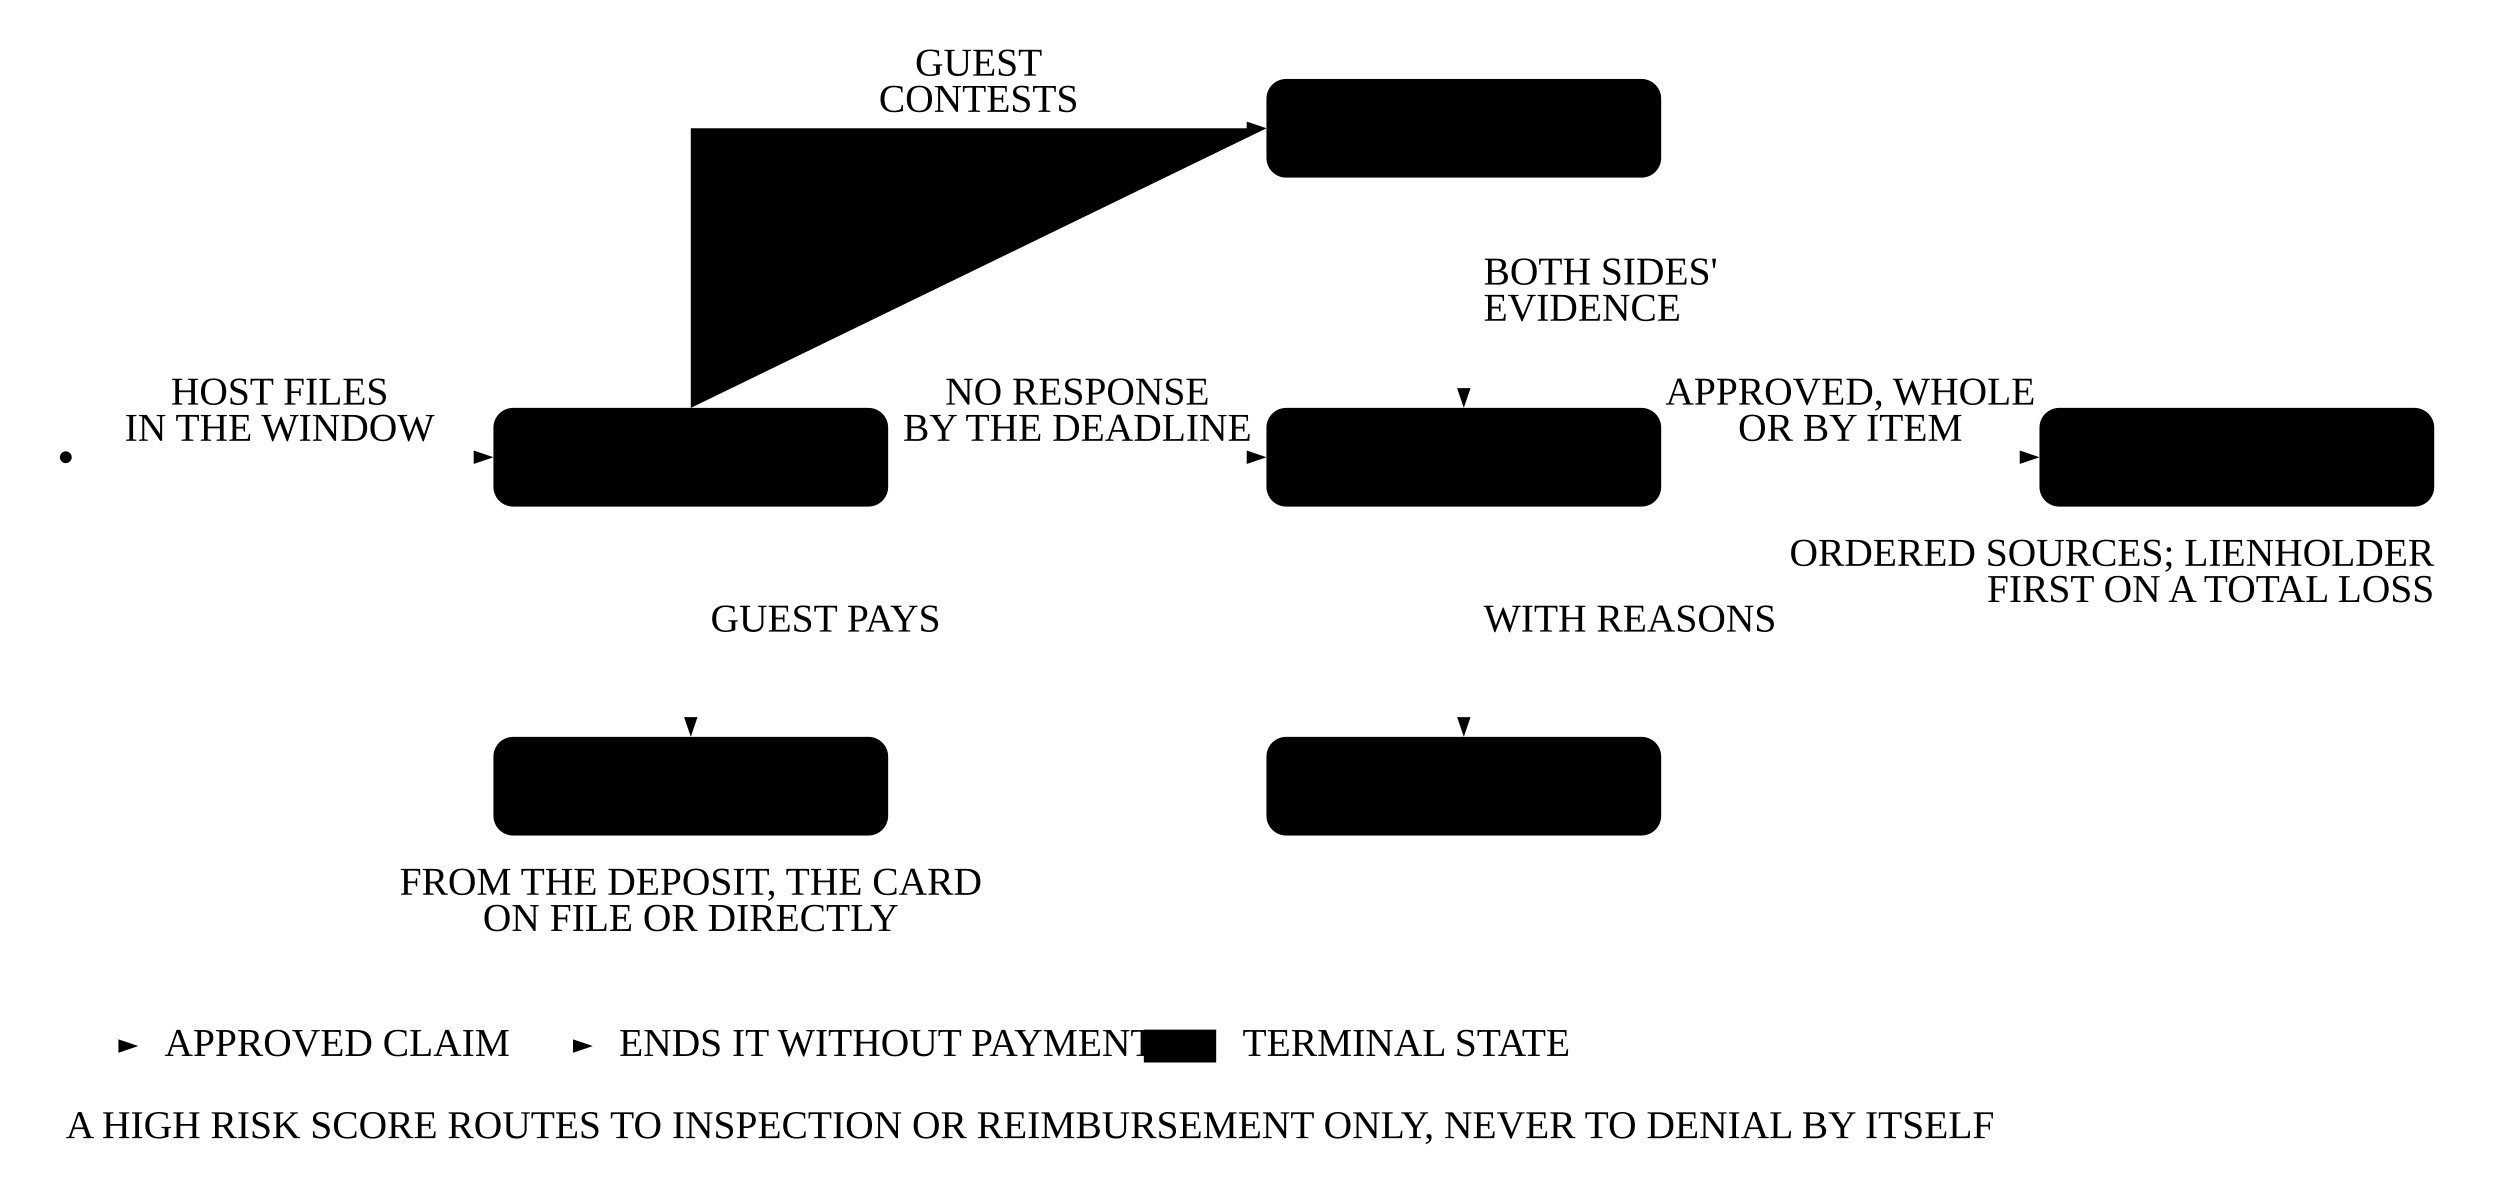
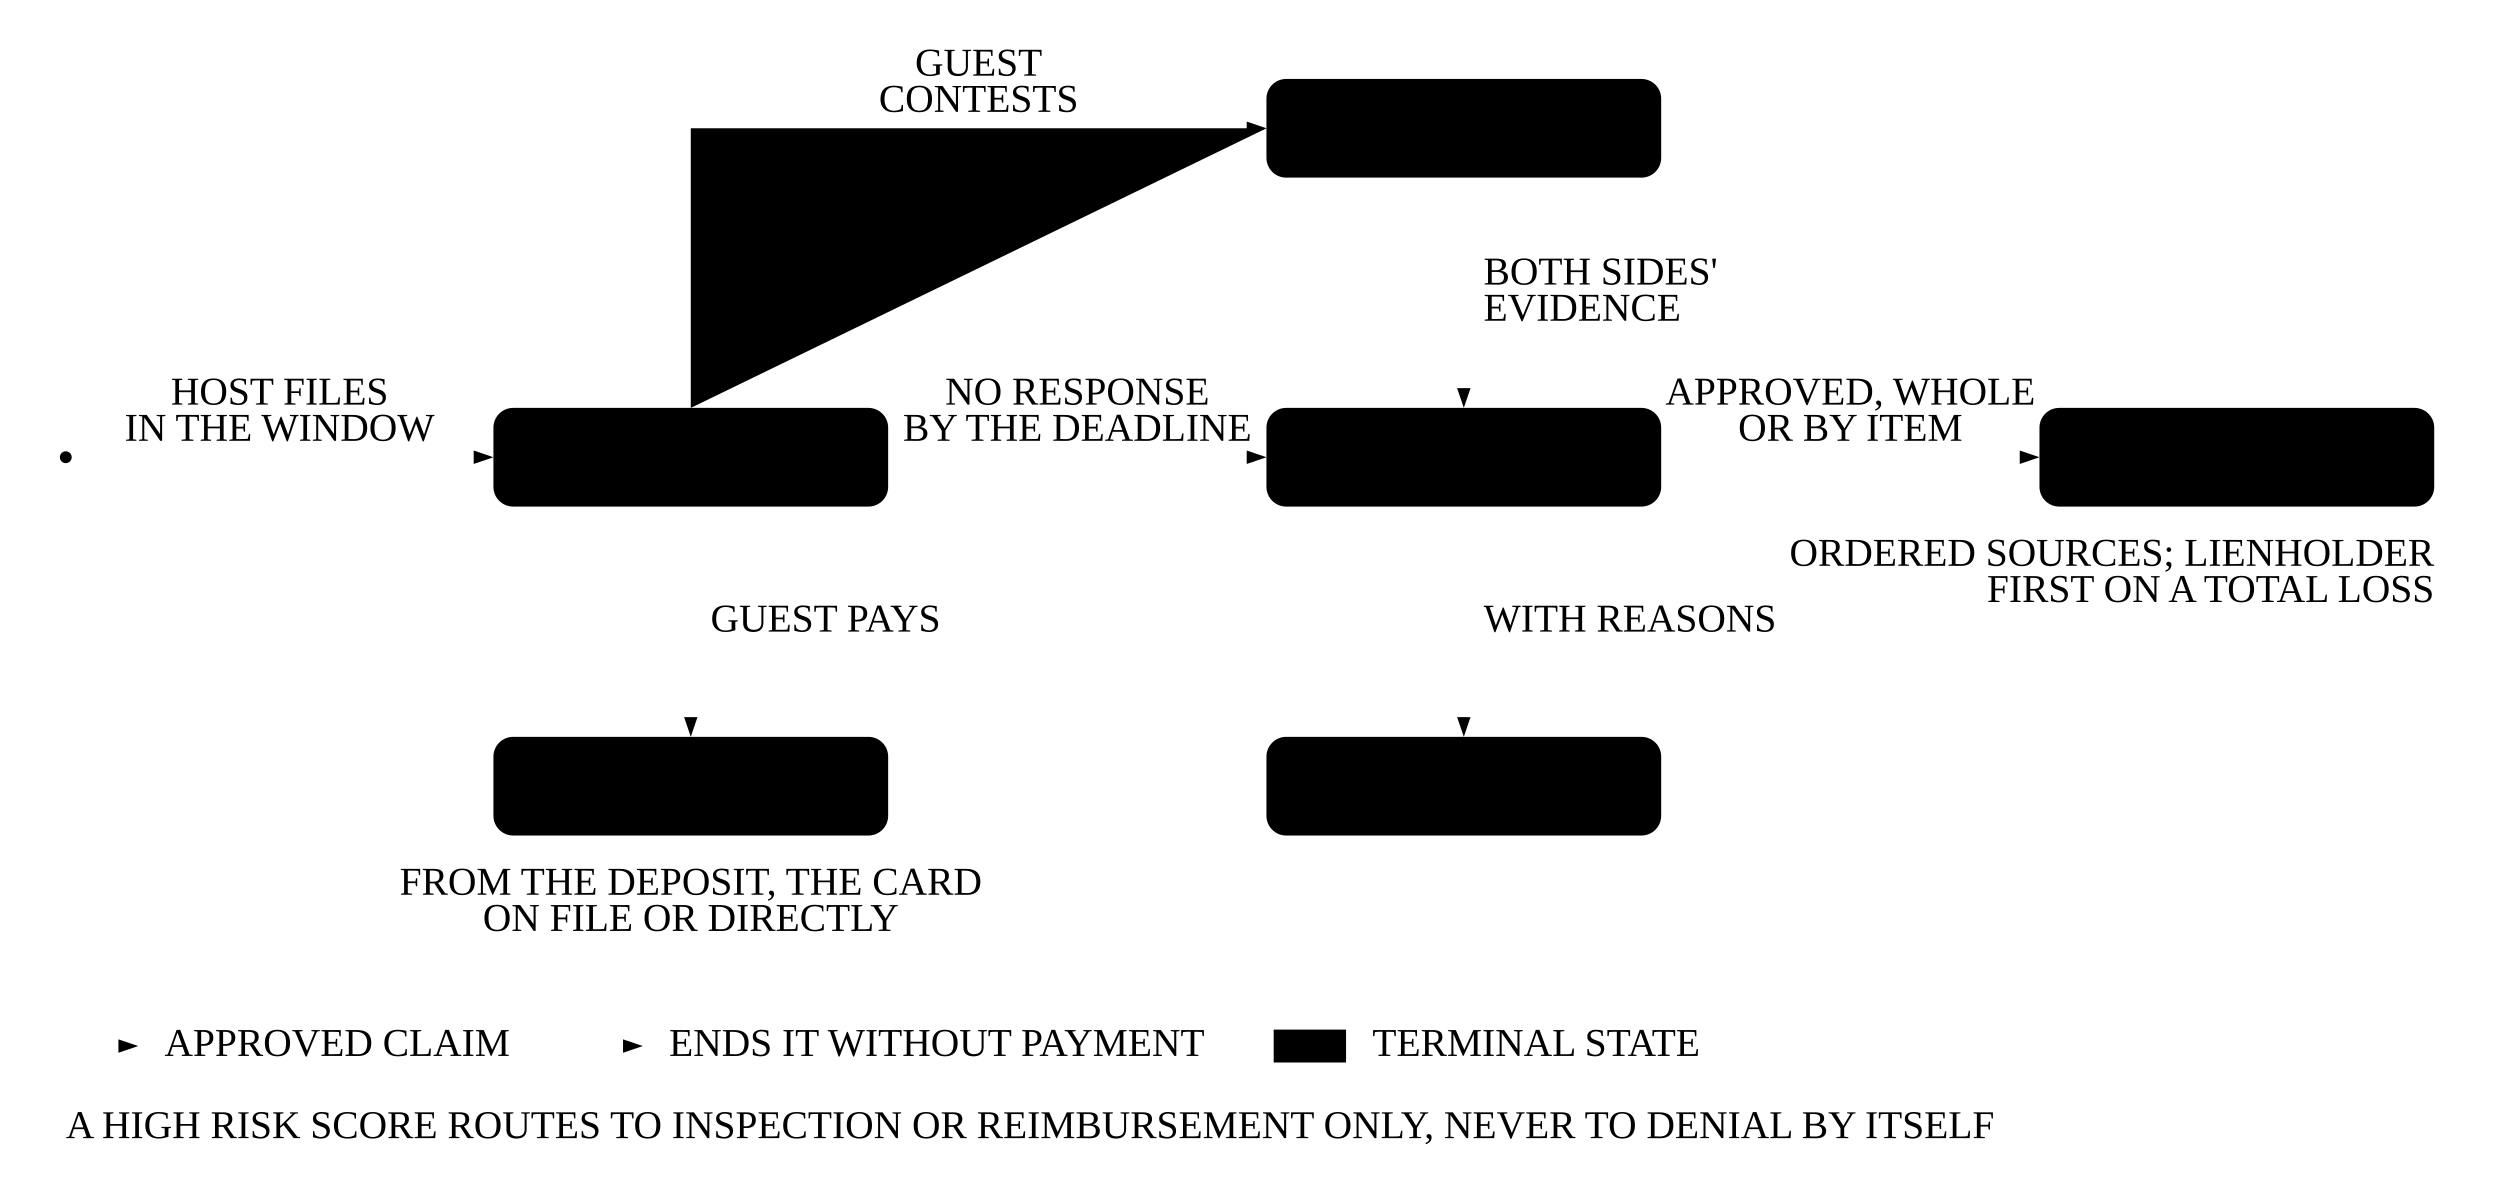
<svg xmlns="http://www.w3.org/2000/svg" class="dwg" viewBox="0 0 760 364">
  <defs>
    <marker id="ugp-dc-ah" viewBox="0 0 10 10" refX="10" refY="5" markerWidth="6" markerHeight="6" markerUnits="userSpaceOnUse" orient="auto-start-reverse">
      <path class="ah ink" d="M0,1.6L10,5L0,8.4Z" />
    </marker>
    <marker id="ugp-dc-ah-hl" viewBox="0 0 10 10" refX="10" refY="5" markerWidth="6" markerHeight="6" markerUnits="userSpaceOnUse" orient="auto-start-reverse">
      <path class="ah hl" d="M0,1.6L10,5L0,8.4Z" />
    </marker>
-     <pattern id="ugp-dc-hatch" width="5" height="5" patternUnits="userSpaceOnUse" patternTransform="rotate(45)">
-       <path class="hatch-ln" d="M0,0V5" />
-     </pattern>
  </defs>
  <rect class="obj fill-2" x="385" y="24" width="120" height="30" rx="6" />
  <text class="tc" x="445" y="42" text-anchor="middle">disputed</text>
  <rect class="obj fill-2" x="150" y="124" width="120" height="30" rx="6" />
  <text class="tc" x="210" y="142" text-anchor="middle">awaiting_response</text>
  <rect class="obj fill-2" x="385" y="124" width="120" height="30" rx="6" />
  <text class="tc" x="445" y="142" text-anchor="middle">in_review</text>
  <rect class="obj hl" x="620" y="124" width="120" height="30" rx="6" />
  <rect class="obj hl" x="623" y="127" width="114" height="24" rx="4" />
-   <text class="tc hl" x="680" y="142" text-anchor="middle">settled</text>
+   <text class="tc" x="680" y="142" text-anchor="middle">settled</text>
  <rect class="obj fill-1" x="150" y="224" width="120" height="30" rx="6" />
  <rect class="obj" x="153" y="227" width="114" height="24" rx="4" />
  <text class="tc" x="210" y="242" text-anchor="middle">accepted</text>
  <rect class="obj fill-1" x="385" y="224" width="120" height="30" rx="6" />
  <rect class="obj" x="388" y="227" width="114" height="24" rx="4" />
  <text class="tc" x="445" y="242" text-anchor="middle">denied</text>
  <path class="flow" d="M20,139L150,139" marker-end="url(#ugp-dc-ah)" />
  <circle class="dot" cx="20" cy="139" r="1.8" />
  <text class="sl ko" x="85" y="123" text-anchor="middle">HOST FILES</text>
  <text class="sl ko" x="85" y="134" text-anchor="middle">IN THE WINDOW</text>
  <path class="flow" d="M210,124L210,39L385,39" marker-end="url(#ugp-dc-ah)" />
  <text class="sl ko" x="297.5" y="23" text-anchor="middle">GUEST</text>
  <text class="sl ko" x="297.5" y="34" text-anchor="middle">CONTESTS</text>
  <path class="flow" d="M270,139L385,139" marker-end="url(#ugp-dc-ah)" />
  <text class="sl ko" x="327.5" y="123" text-anchor="middle">NO RESPONSE</text>
  <text class="sl ko" x="327.5" y="134" text-anchor="middle">BY THE DEADLINE</text>
  <path class="flow" d="M210,154L210,224" marker-end="url(#ugp-dc-ah)" />
  <text class="sl ko" x="216" y="192">GUEST PAYS</text>
  <path class="flow" d="M445,54L445,124" marker-end="url(#ugp-dc-ah)" />
  <text class="sl ko" x="451" y="86.5">BOTH SIDES'</text>
  <text class="sl ko" x="451" y="97.5">EVIDENCE</text>
  <path class="flow hl" d="M505,139L620,139" marker-end="url(#ugp-dc-ah-hl)" />
  <text class="sl hl ko" x="562.5" y="123" text-anchor="middle">APPROVED, WHOLE</text>
  <text class="sl hl ko" x="562.5" y="134" text-anchor="middle">OR BY ITEM</text>
  <path class="flow alt" d="M445,154L445,224" marker-end="url(#ugp-dc-ah)" />
  <text class="sl ko" x="451" y="192">WITH REASONS</text>
  <text class="sl" x="210" y="272" text-anchor="middle">FROM THE DEPOSIT, THE CARD</text>
  <text class="sl" x="210" y="283" text-anchor="middle">ON FILE OR DIRECTLY</text>
  <text class="sl" x="740" y="172" text-anchor="end">ORDERED SOURCES; LIENHOLDER</text>
  <text class="sl" x="740" y="183" text-anchor="end">FIRST ON A TOTAL LOSS</text>
  <path class="flow hl" d="M20,318L42,318" marker-end="url(#ugp-dc-ah-hl)" />
  <text class="sl" x="50" y="321">APPROVED CLAIM</text>
-   <path class="flow alt" d="M158.19,318L180.19,318" marker-end="url(#ugp-dc-ah)" />
-   <text class="sl" x="188.19" y="321">ENDS IT WITHOUT PAYMENT</text>
-   <rect class="obj fill-2" x="347.72" y="313" width="22" height="10" />
-   <rect class="obj" x="350.72" y="316" width="16" height="4" />
-   <text class="sl" x="377.72" y="321">TERMINAL STATE</text>
+   <path class="flow alt" d="M173.4,318L195.4,318" marker-end="url(#ugp-dc-ah)" />
+   <text class="sl" x="203.4" y="321">ENDS IT WITHOUT PAYMENT</text>
+   <rect class="obj fill-2" x="387.2" y="313" width="22" height="10" />
+   <rect class="obj" x="390.2" y="316" width="16" height="4" />
+   <text class="sl" x="417.2" y="321">TERMINAL STATE</text>
  <text class="sl" x="20" y="346">A HIGH RISK SCORE ROUTES TO INSPECTION OR REIMBURSEMENT ONLY, NEVER TO DENIAL BY ITSELF</text>
</svg>
